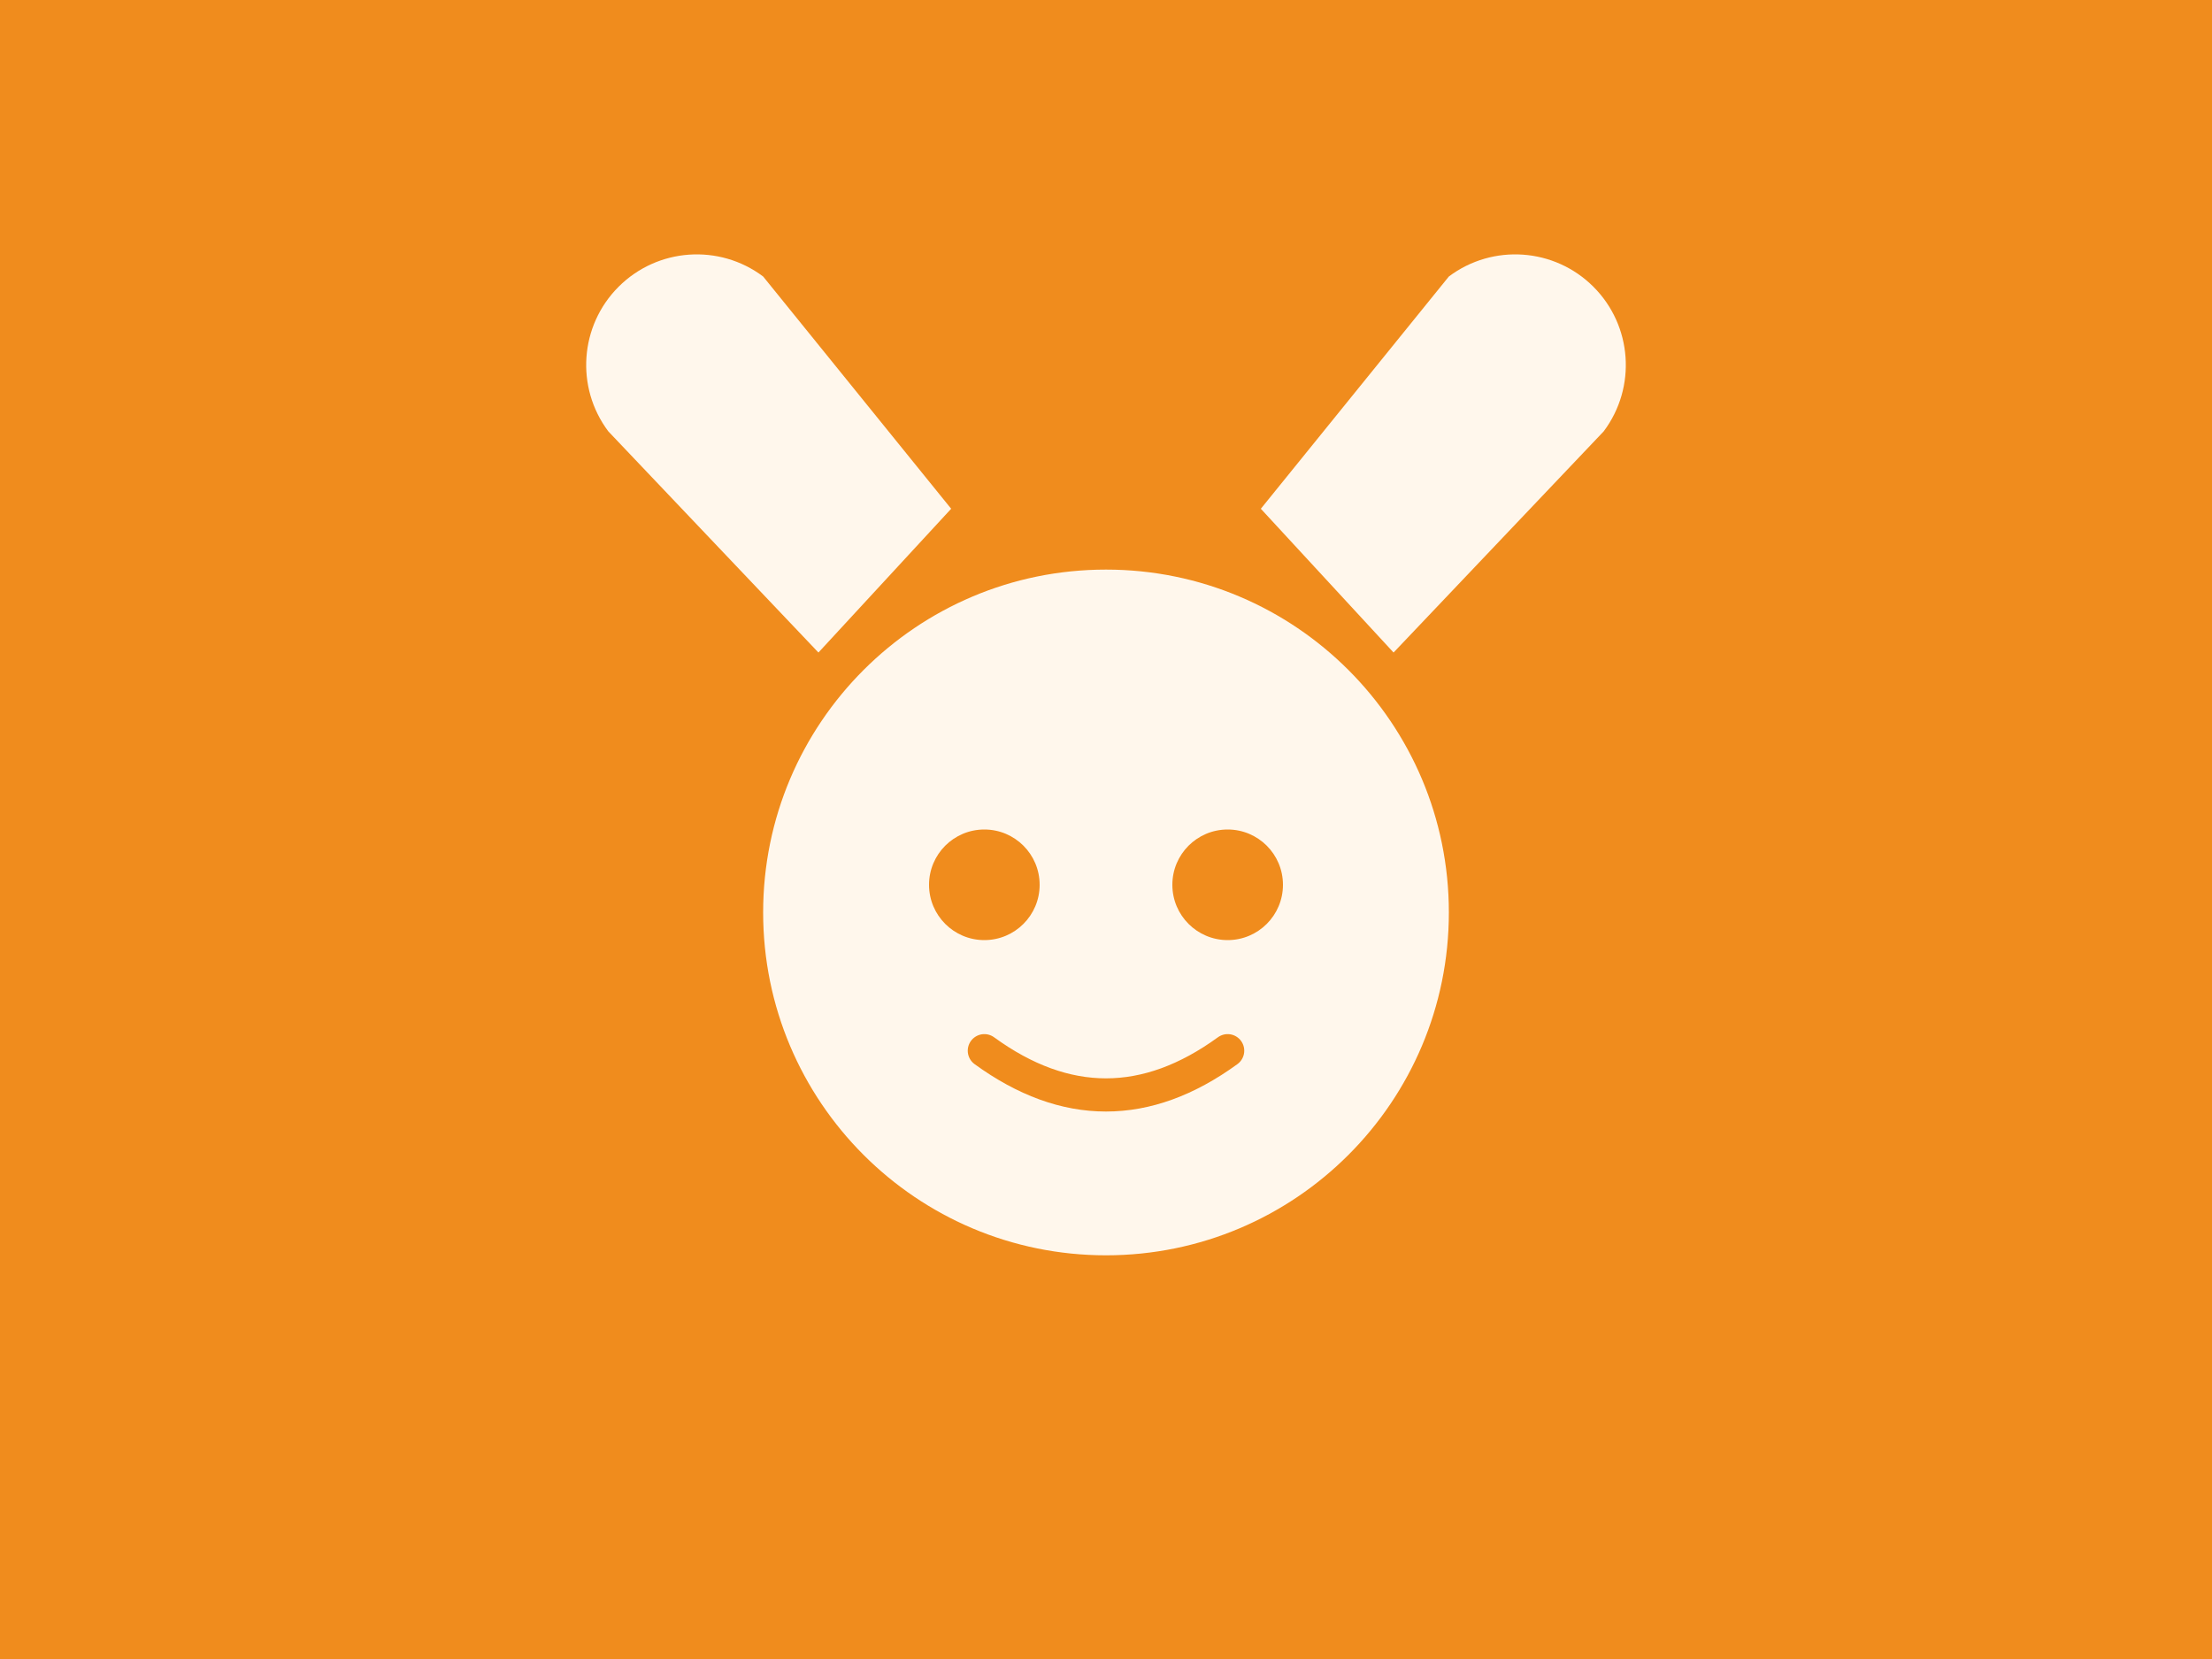
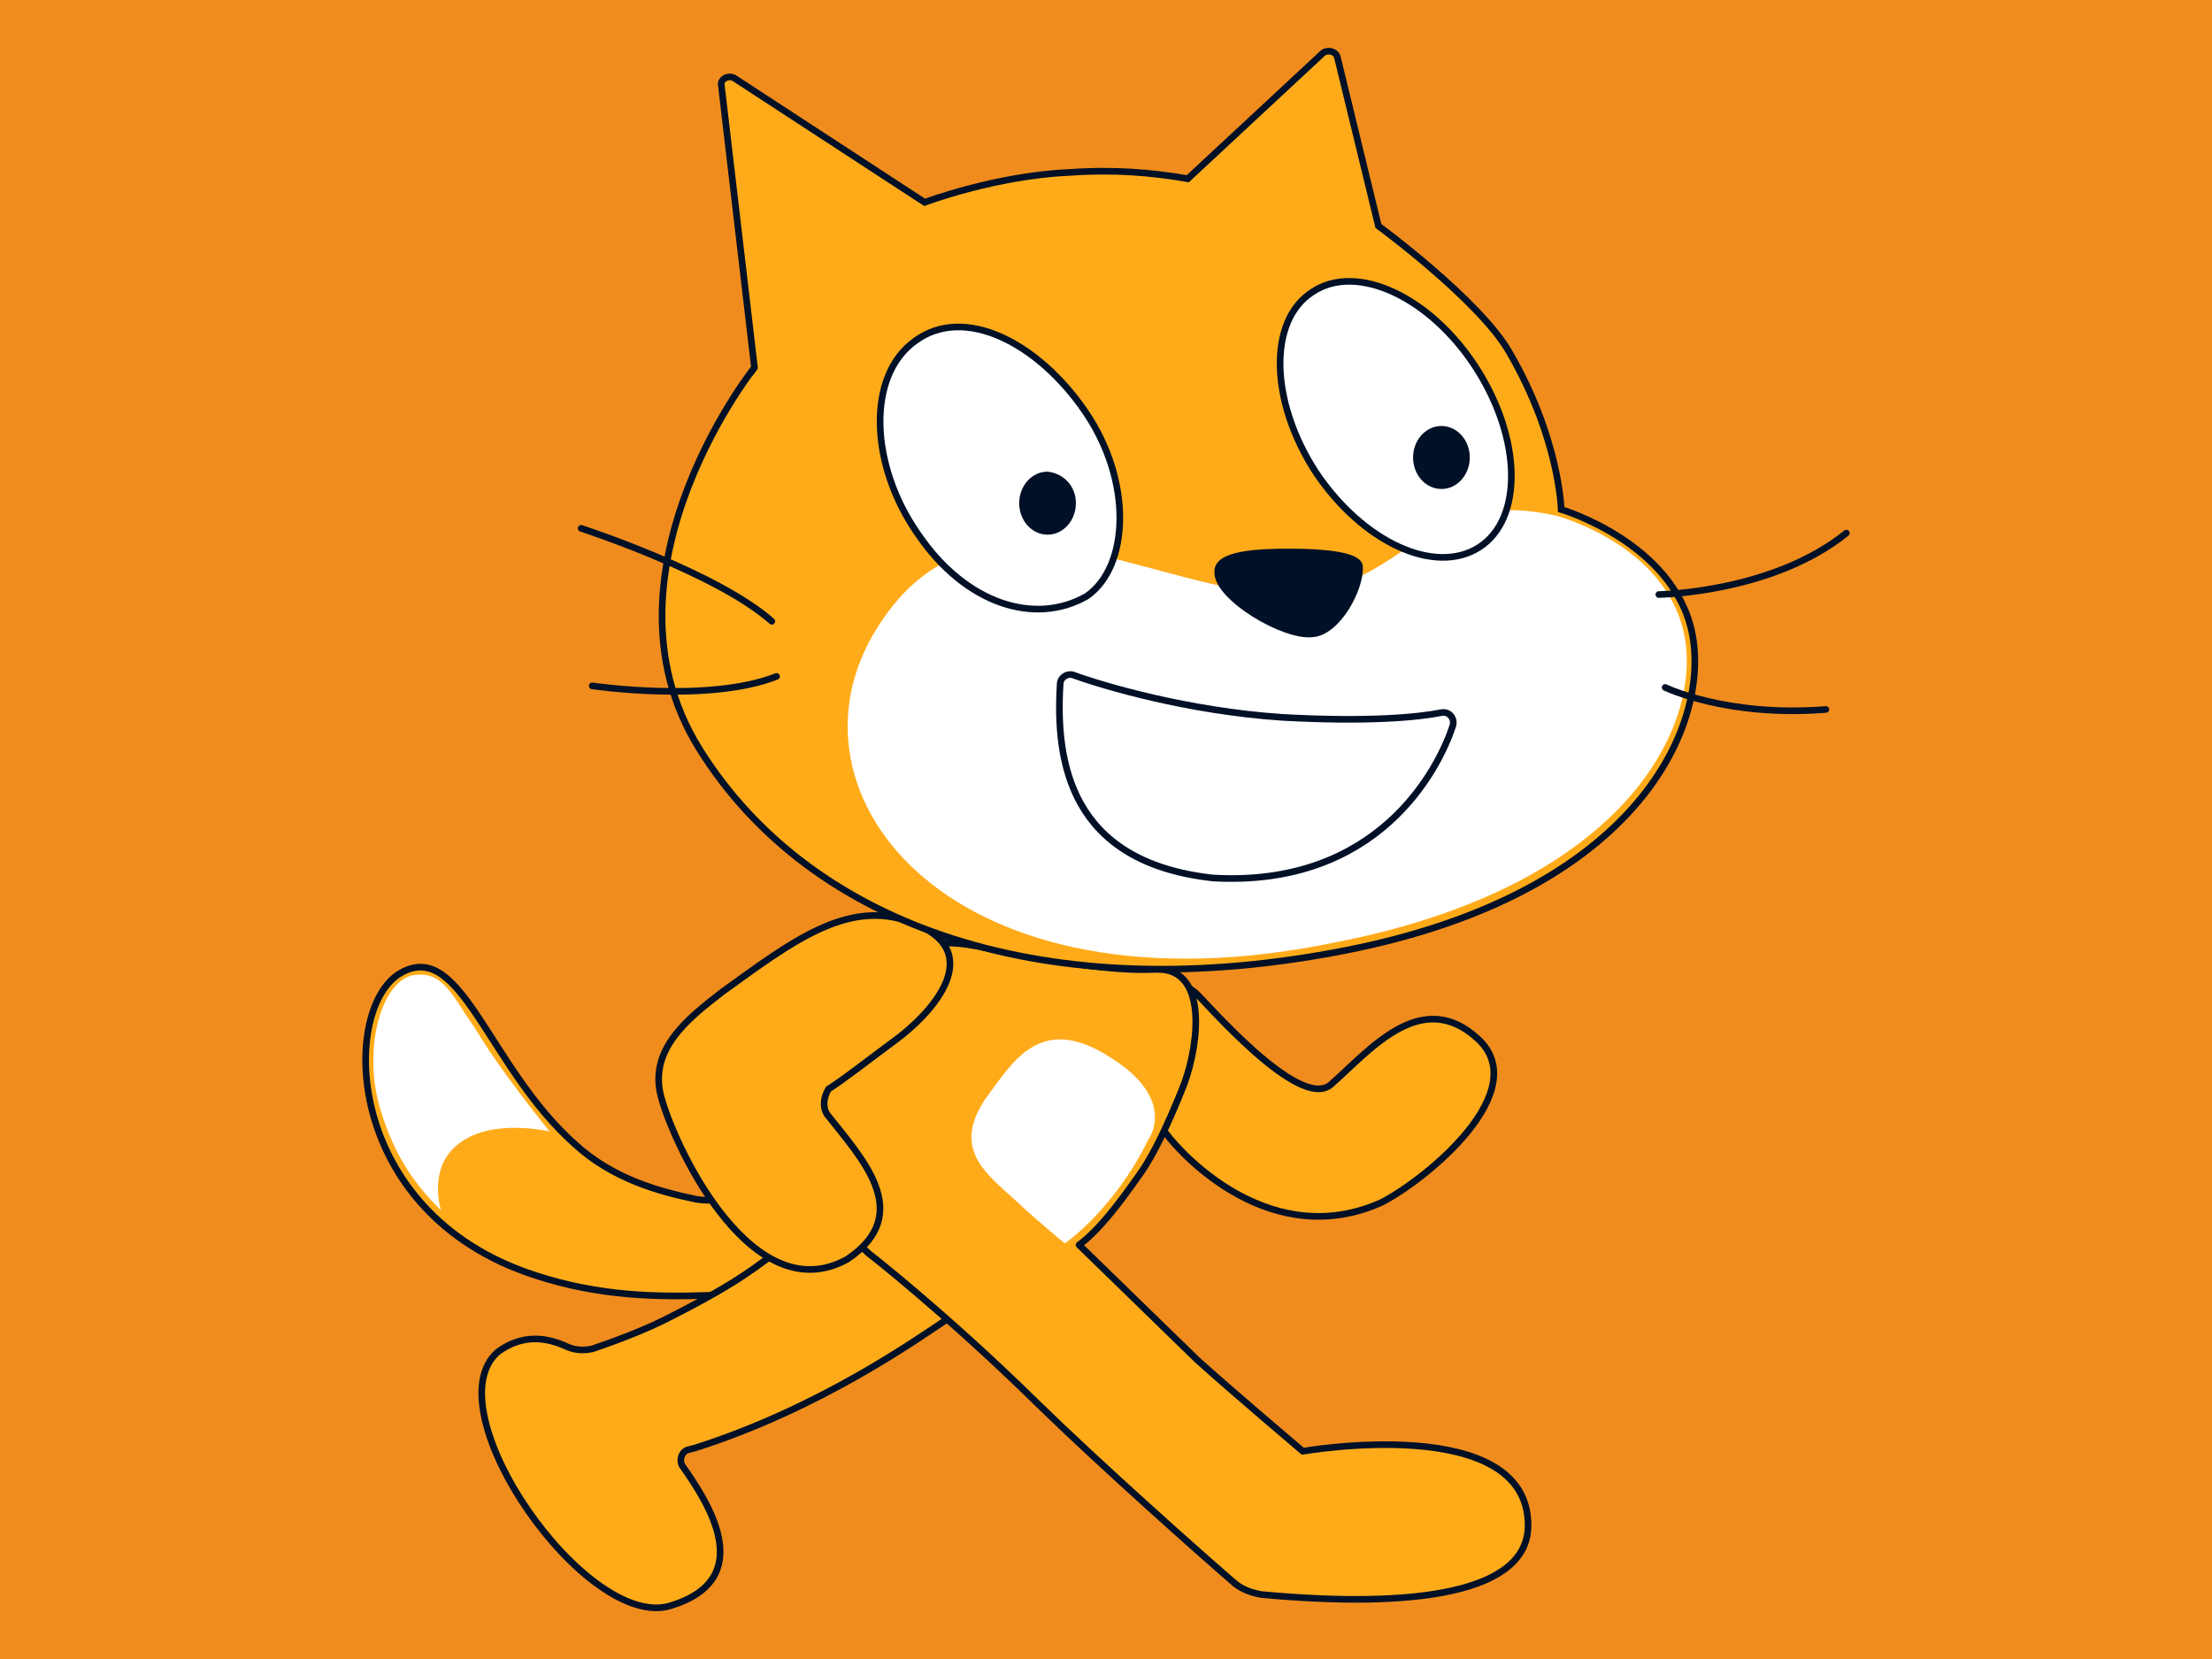
- <svg xmlns="http://www.w3.org/2000/svg" viewBox="0 0 400 300">
-   <rect width="400" height="300" fill="#F08C1D" />
-   <g fill="#FFF7EC">
-     <circle cx="200" cy="165" r="62" />
-     <path d="M148 118 L110 78 A20 20 0 0 1 138 50 L172 92 Z" />
-     <path d="M252 118 L290 78 A20 20 0 0 0 262 50 L228 92 Z" />
+ <svg xmlns="http://www.w3.org/2000/svg" viewBox="0 0 400 300" version="1.1" id="svg3">
+   <defs id="defs3" />
+   <rect width="400" height="300" fill="#F08C1D" id="rect1" />
+   <g fill="#F08C1D" id="g3">
+     <circle cx="178" cy="160" r="10" id="circle2" />
+     <circle cx="222" cy="160" r="10" id="circle3" />
+     <path d="M178 190 Q200 206 222 190" stroke="#F08C1D" stroke-width="6" fill="none" stroke-linecap="round" id="path3" />
  </g>
-   <g fill="#F08C1D">
-     <circle cx="178" cy="160" r="10" />
-     <circle cx="222" cy="160" r="10" />
-     <path d="M178 190 Q200 206 222 190" stroke="#F08C1D" stroke-width="6" fill="none" stroke-linecap="round" />
+   <g id="g10" transform="matrix(2.849093,0,0,2.847942,63.49895,6.688696)" style="stroke-width:0.351">
+     <g id="Page-1" stroke="none" fill-rule="evenodd" style="stroke-width:0.351">
+       <g id="costume1" style="stroke-width:0.351">
+         <g id="costume1.1" style="stroke-width:0.351">
+           <g id="tail" style="stroke-width:0.351">
+             <path d="M 21.9,73.8 C 19.5,73.3 16.6,72.5 14.2,70.3 8.7,65.4 7,57.3 3.2,59.4 c -3.9,2.1 -3.8,15.2 8.4,19.2 4.2,1.4 8,1.4 11.1,1.3 0.8,0 7.7,-0.7 10.1,-4.1 2.4,-3.4 0.7,-4.3 -0.1,-4.7 -0.9,-0.5 -7.4,3.3 -10.8,2.7 z" stroke="#001026" stroke-width="0.421" fill="#ffab19" stroke-linecap="round" stroke-linejoin="round" id="path1" />
+             <path d="m 3.8,59.6 c -2,0.6 -3,4.8 -2,8.3 1,3.5 2.6,5.3 3.9,6.6 -0.2,-0.7 -0.6,-2.9 1.1,-4.2 2.1,-1.7 5.8,-0.8 5.8,-0.8 0,0 -3.1,-3.8 -4.7,-6.5 C 6.3,60.7 5.8,59.2 3.8,59.6 Z" id="detail" fill="#ffffff" stroke-width="0.351" />
+           </g>
+           <path d="m 37.7,81.5 c -1.8,1.2 -8,5.6 -15.9,8.1 l -0.4,0.1 c -0.4,0.1 -0.6,0.6 -0.4,1 1.7,2.4 4.8,7.2 -0.7,8.9 -5.3,1.7 -15.2,-12.4 -11,-16.1 1.9,-1.4 3.6,-0.7 4.5,-0.3 0.5,0.2 1,0.2 1.5,0.1 1.2,-0.4 3.4,-1.2 5.1,-2.1 4.3,-2.2 5.3,-3.1 7.3,-4.6 2,-1.5 6.6,-5.2 10.3,-2 3.2,2.7 1.4,5.7 -0.3,6.9 z" id="leg" stroke="#001026" stroke-width="0.421" fill="#ffab19" stroke-linecap="round" stroke-linejoin="round" />
+           <path d="m 53.6,60.7 c 0.5,0.4 6.6,7.6 8.6,5.8 2.4,-2.1 5.7,-6.2 9.3,-2.9 3.6,3.3 -3.2,8.9 -6.1,10.4 -6.9,3.1 -12.5,-2.8 -13.7,-4.4 -1.2,-1.6 -3.3,-4.3 -3.3,-6.9 0.1,-2.8 3.5,-3.5 5.2,-2 z" id="arm" stroke="#001026" stroke-width="0.421" fill="#ffab19" stroke-linecap="round" stroke-linejoin="round" />
+           <g id="body-and-leg" style="stroke-width:0.351">
+             <path d="m 46.2,76.7 c 1.2,-0.9 2.4,-2.4 4,-4.7 1.3,-1.9 2.7,-5.6 2.7,-5.6 0.9,-2.5 1.5,-7.3 -1.8,-7.2 -2.2,0.1 -4.2,-0.2 -7.6,-0.7 -6,-1.2 -7.1,-2 -9.6,2.1 -2.7,4.8 -9.6,8.3 -1.1,16.6 0,0 4.9,3.8 10.8,9.6 4,3.9 10.3,9.5 12.5,11.4 0.5,0.4 1.1,0.6 1.7,0.7 9.7,0.9 16.9,-0.1 16.9,-4.4 0,-7.2 -14.3,-4.7 -14.3,-4.7 0,0 -4.6,-3.9 -6.7,-5.8 z" id="body" stroke="#001026" stroke-width="0.421" fill="#ffab19" stroke-linecap="round" stroke-linejoin="round" />
+             <path d="m 50.6,70 c 0,0 1.9,-2.5 -2.4,-5.2 -4.5,-2.9 -6.2,0.3 -8,2.7 -2,3.1 0,4.6 2,6.4 1.6,1.5 3.1,2.7 3.1,2.7 0,0 3.1,-2.1 5.3,-6.6 z" id="tummy" fill="#ffffff" stroke-width="0.351" />
+           </g>
+           <path d="m 30.2,68.4 c 2.2,2.8 5.6,6.3 1.3,9.2 -5.9,3.3 -10.8,-6.7 -11.8,-10.2 -0.9,-3.1 1.7,-5.1 3.9,-6.8 4.3,-3.1 7.9,-5.9 11.9,-4.4 5,1.8 1.4,5.8 -1.1,7.6 -1.5,1.1 -3,2.3 -4.1,3 -0.3,0.5 -0.4,1.1 -0.1,1.6 z" id="path2" stroke="#001026" stroke-width="0.421" fill="#ffab19" stroke-linecap="round" stroke-linejoin="round" />
+           <g id="head" style="stroke-width:0.351">
+             <path d="M 53.1,9 C 50.8,8.6 48.4,8.4 45.6,8.6 40.9,8.8 36.4,10.5 36.4,10.5 L 24.3,2.6 C 23.9,2.4 23.4,2.7 23.5,3.1 L 25.6,21 C 26.2,20.2 15,33.8 22.1,45.2 29.2,56.6 44.3,61.7 63.1,58 81.9,54.3 86.3,43.5 85.1,37.8 83.9,32.1 76.8,30 76.8,30 c 0,0 -0.1,-4.5 -3.3,-10 -1.9,-3.3 -8.3,-8 -8.3,-8 L 62.6,1.3 C 62.5,0.9 62,0.8 61.7,1 Z" stroke="#001026" stroke-width="0.421" fill="#ffab19" id="path3-3" />
+             <path d="m 76.5,30.4 c 0,0 6.9,1.8 8.1,7.5 1.2,5.7 -3.6,16 -22.2,19.6 -24.2,5 -35.7,-9.4 -29,-20 6.7,-10.7 18.2,-1.6 26.6,-2.2 7.2,-0.5 8,-6.8 16.5,-4.9 z" id="face" fill="#ffffff" stroke-width="0.351" />
+             <path d="m 45,41.1 c 0,-0.4 0.4,-0.7 0.8,-0.6 1.9,0.7 7.3,2.3 13.3,2.7 5.4,0.3 8.6,0 10.1,-0.3 0.5,-0.1 0.9,0.4 0.7,0.9 C 69,46.5 65.2,54 54.7,53.4 45.6,52.4 44.7,46 45,41.1 Z" id="mouth" stroke="#001026" stroke-width="0.421" fill="#ffffff" stroke-linecap="round" stroke-linejoin="round" />
+             <path d="m 83,35.4 c 0,0 7.2,-0.1 11.9,-3.9" id="whisker" stroke="#001026" stroke-width="0.421" stroke-linecap="round" stroke-linejoin="round" fill="none" />
+             <path d="m 83.4,41.3 c 0,0 3.9,1.9 10.2,1.4" id="path4" stroke="#001026" stroke-width="0.421" stroke-linecap="round" stroke-linejoin="round" fill="none" />
+             <path d="m 59.6,32.7 c 2.1,0 4.3,0.2 4.4,0.9 0.1,1.4 -1.4,4.2 -3,4.3 -1.8,0.2 -6,-2.3 -6,-3.9 -0.1,-1.2 2.6,-1.3 4.6,-1.3 z" id="nose" stroke="#001026" stroke-width="0.421" fill="#001026" stroke-linecap="round" stroke-linejoin="round" />
+             <path d="m 14.6,31.2 c 0,0 8.6,2.8 12.1,5.9" id="path5" stroke="#001026" stroke-width="0.421" stroke-linecap="round" stroke-linejoin="round" fill="none" />
+             <path d="m 15.3,41.2 c 0,0 7.4,1.1 11.7,-0.6" id="path6" stroke="#001026" stroke-width="0.421" stroke-linecap="round" stroke-linejoin="round" fill="none" />
+             <g id="eye" style="stroke-width:0.351">
+               <path d="m 71.4,21 c 2.9,4.5 3,9.6 0.2,11.4 -2.8,1.8 -7.4,-0.3 -10.4,-4.8 -2.9,-4.5 -3,-9.6 -0.2,-11.4 2.8,-1.9 7.5,0.3 10.4,4.8 z" id="pupil" stroke="#001026" stroke-width="0.421" fill="#ffffff" stroke-linecap="round" stroke-linejoin="round" />
+               <path d="m 71,26.7 c 0,1.1 -0.8,2 -1.8,2 -1,0 -1.8,-0.9 -1.8,-2 0,-1.1 0.8,-2 1.8,-2 1,0 1.8,0.9 1.8,2" id="path7" fill="#001026" stroke-width="0.351" />
+             </g>
+             <g id="g9" style="stroke-width:0.351">
+               <path d="m 46.6,23.8 c 3,4.4 2.8,9.8 0.1,11.7 C 43.4,37.4 39,36 36,31.6 32.9,27.2 32.7,21.5 35.8,19.3 c 3.1,-2.3 7.8,0.1 10.8,4.5 z" stroke="#001026" stroke-width="0.421" fill="#ffffff" stroke-linecap="round" stroke-linejoin="round" id="path8" />
+               <path d="m 46,29.6 c 0,1.1 -0.8,2 -1.8,2 -1,0 -1.8,-0.9 -1.8,-2 0,-1.1 0.8,-2 1.8,-2 1,0.1 1.8,0.9 1.8,2" id="path9" fill="#001026" stroke-width="0.351" />
+             </g>
+           </g>
+         </g>
+       </g>
+     </g>
  </g>
</svg>
